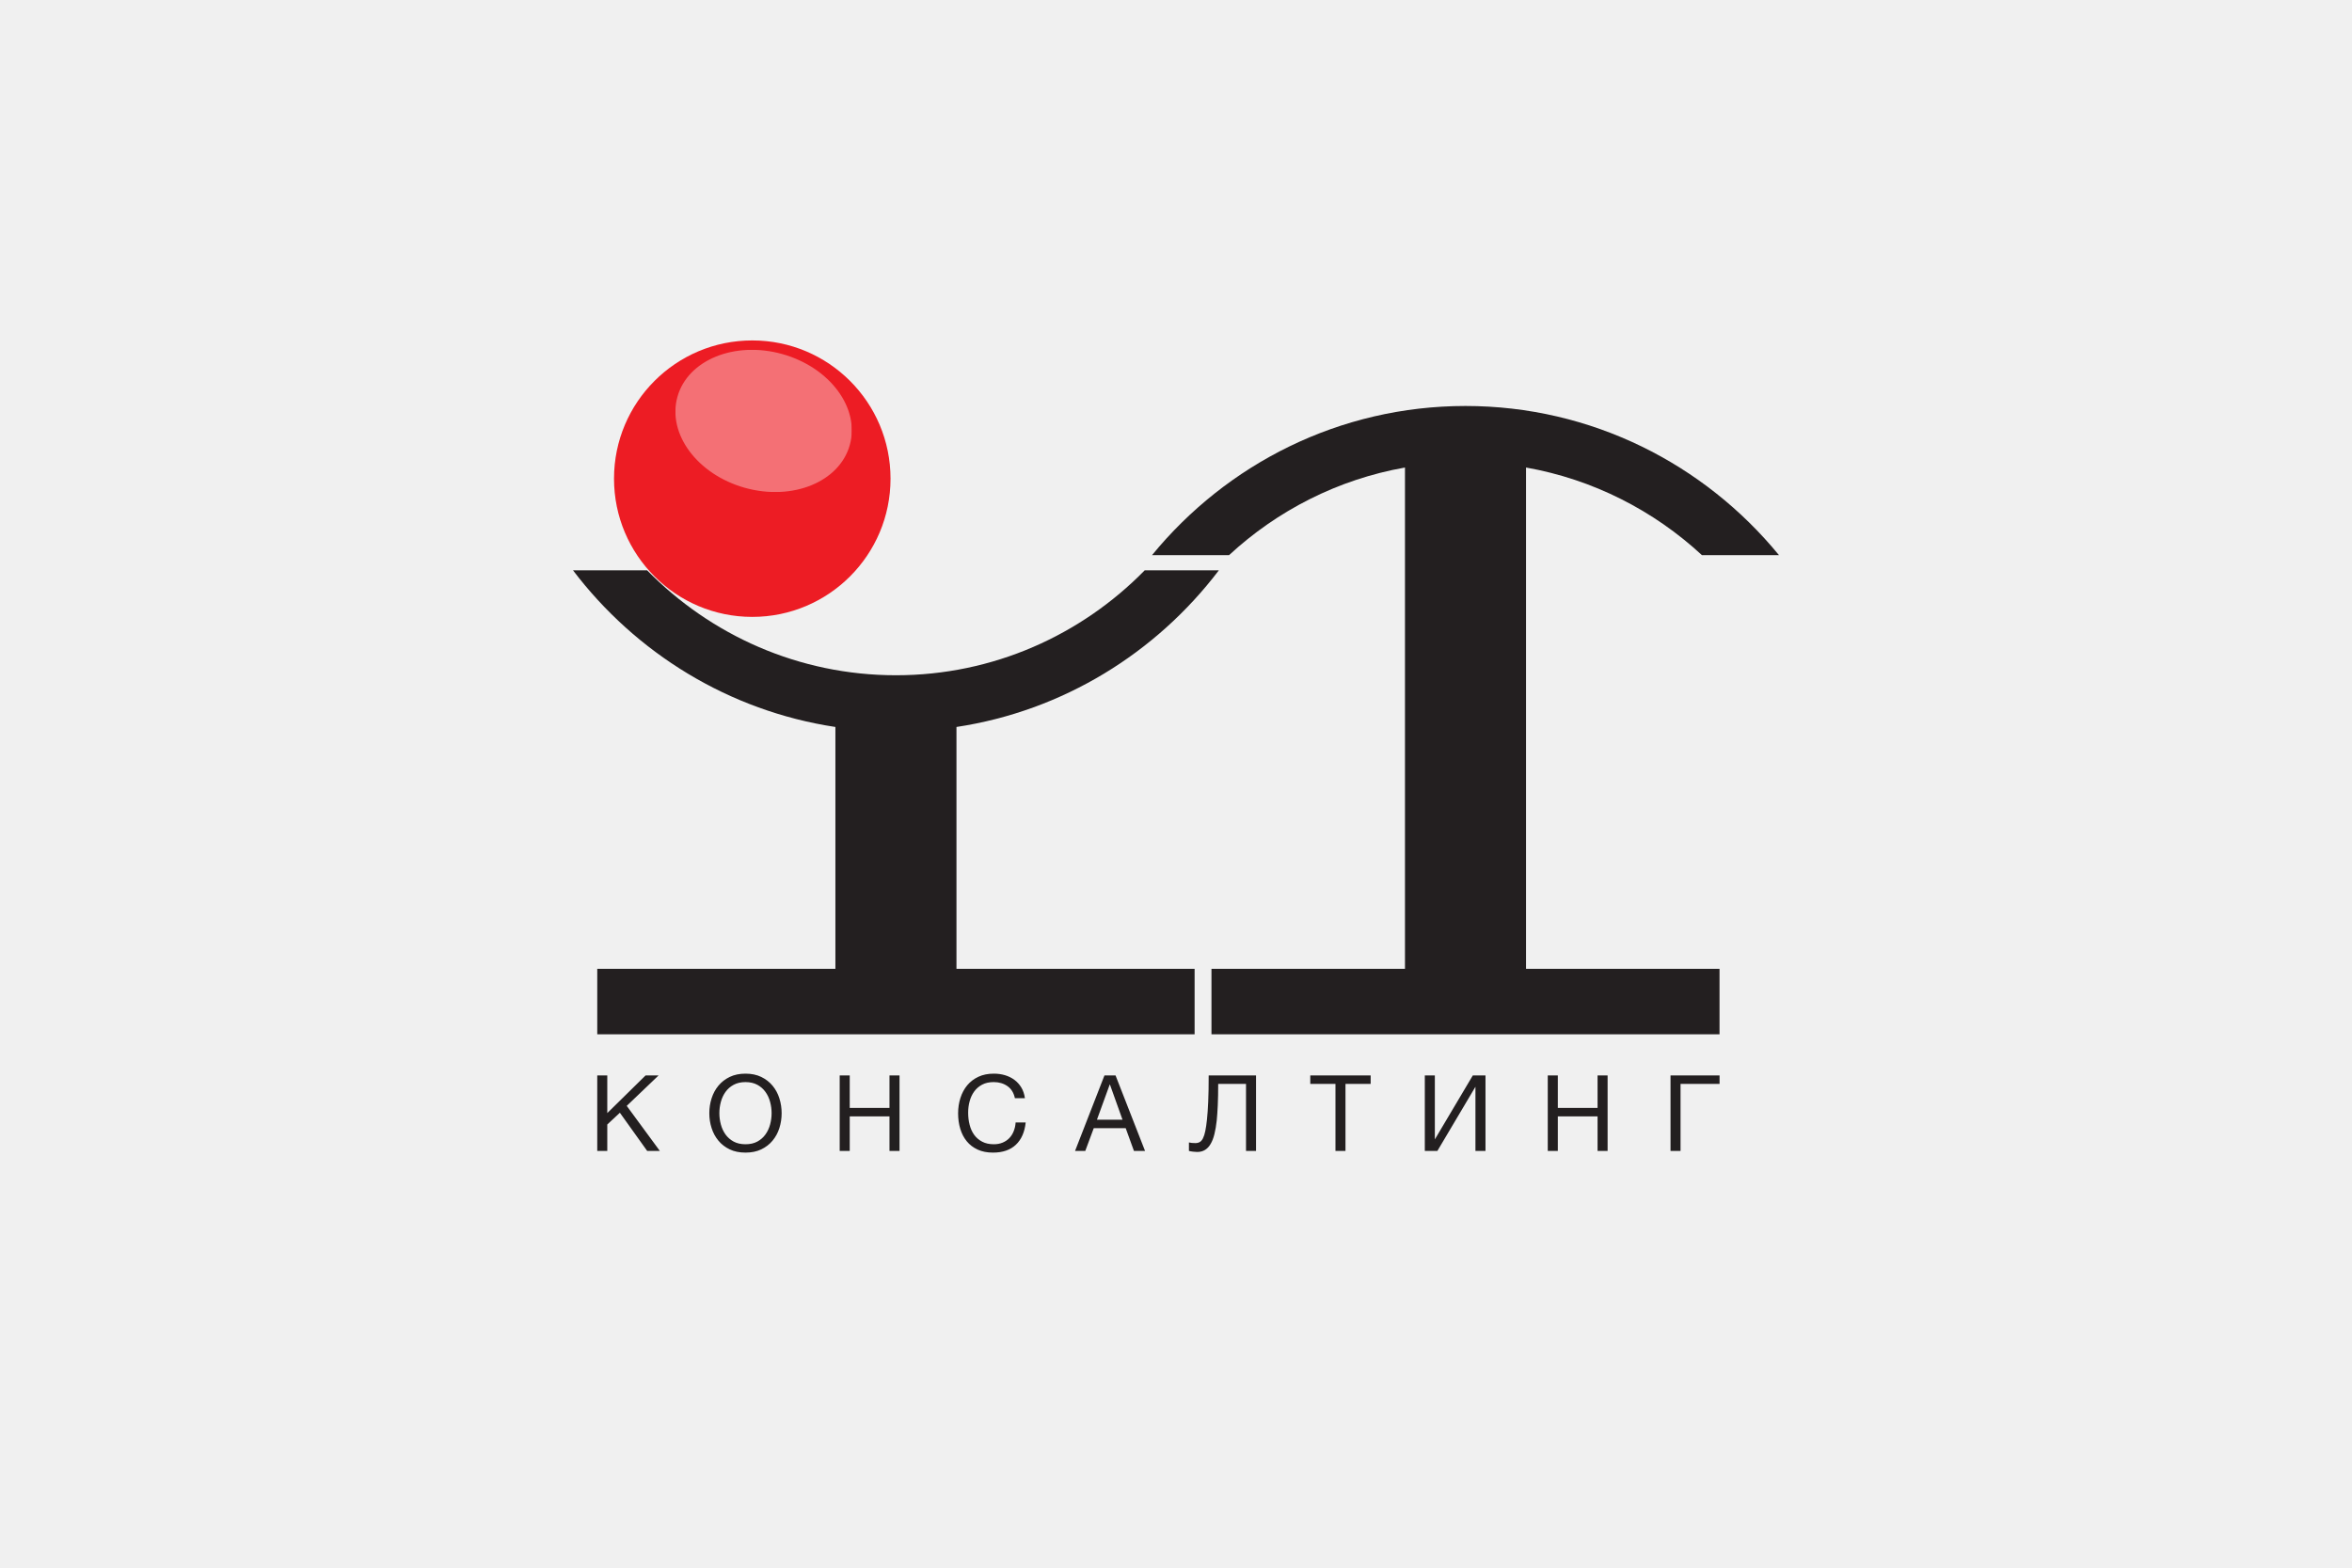
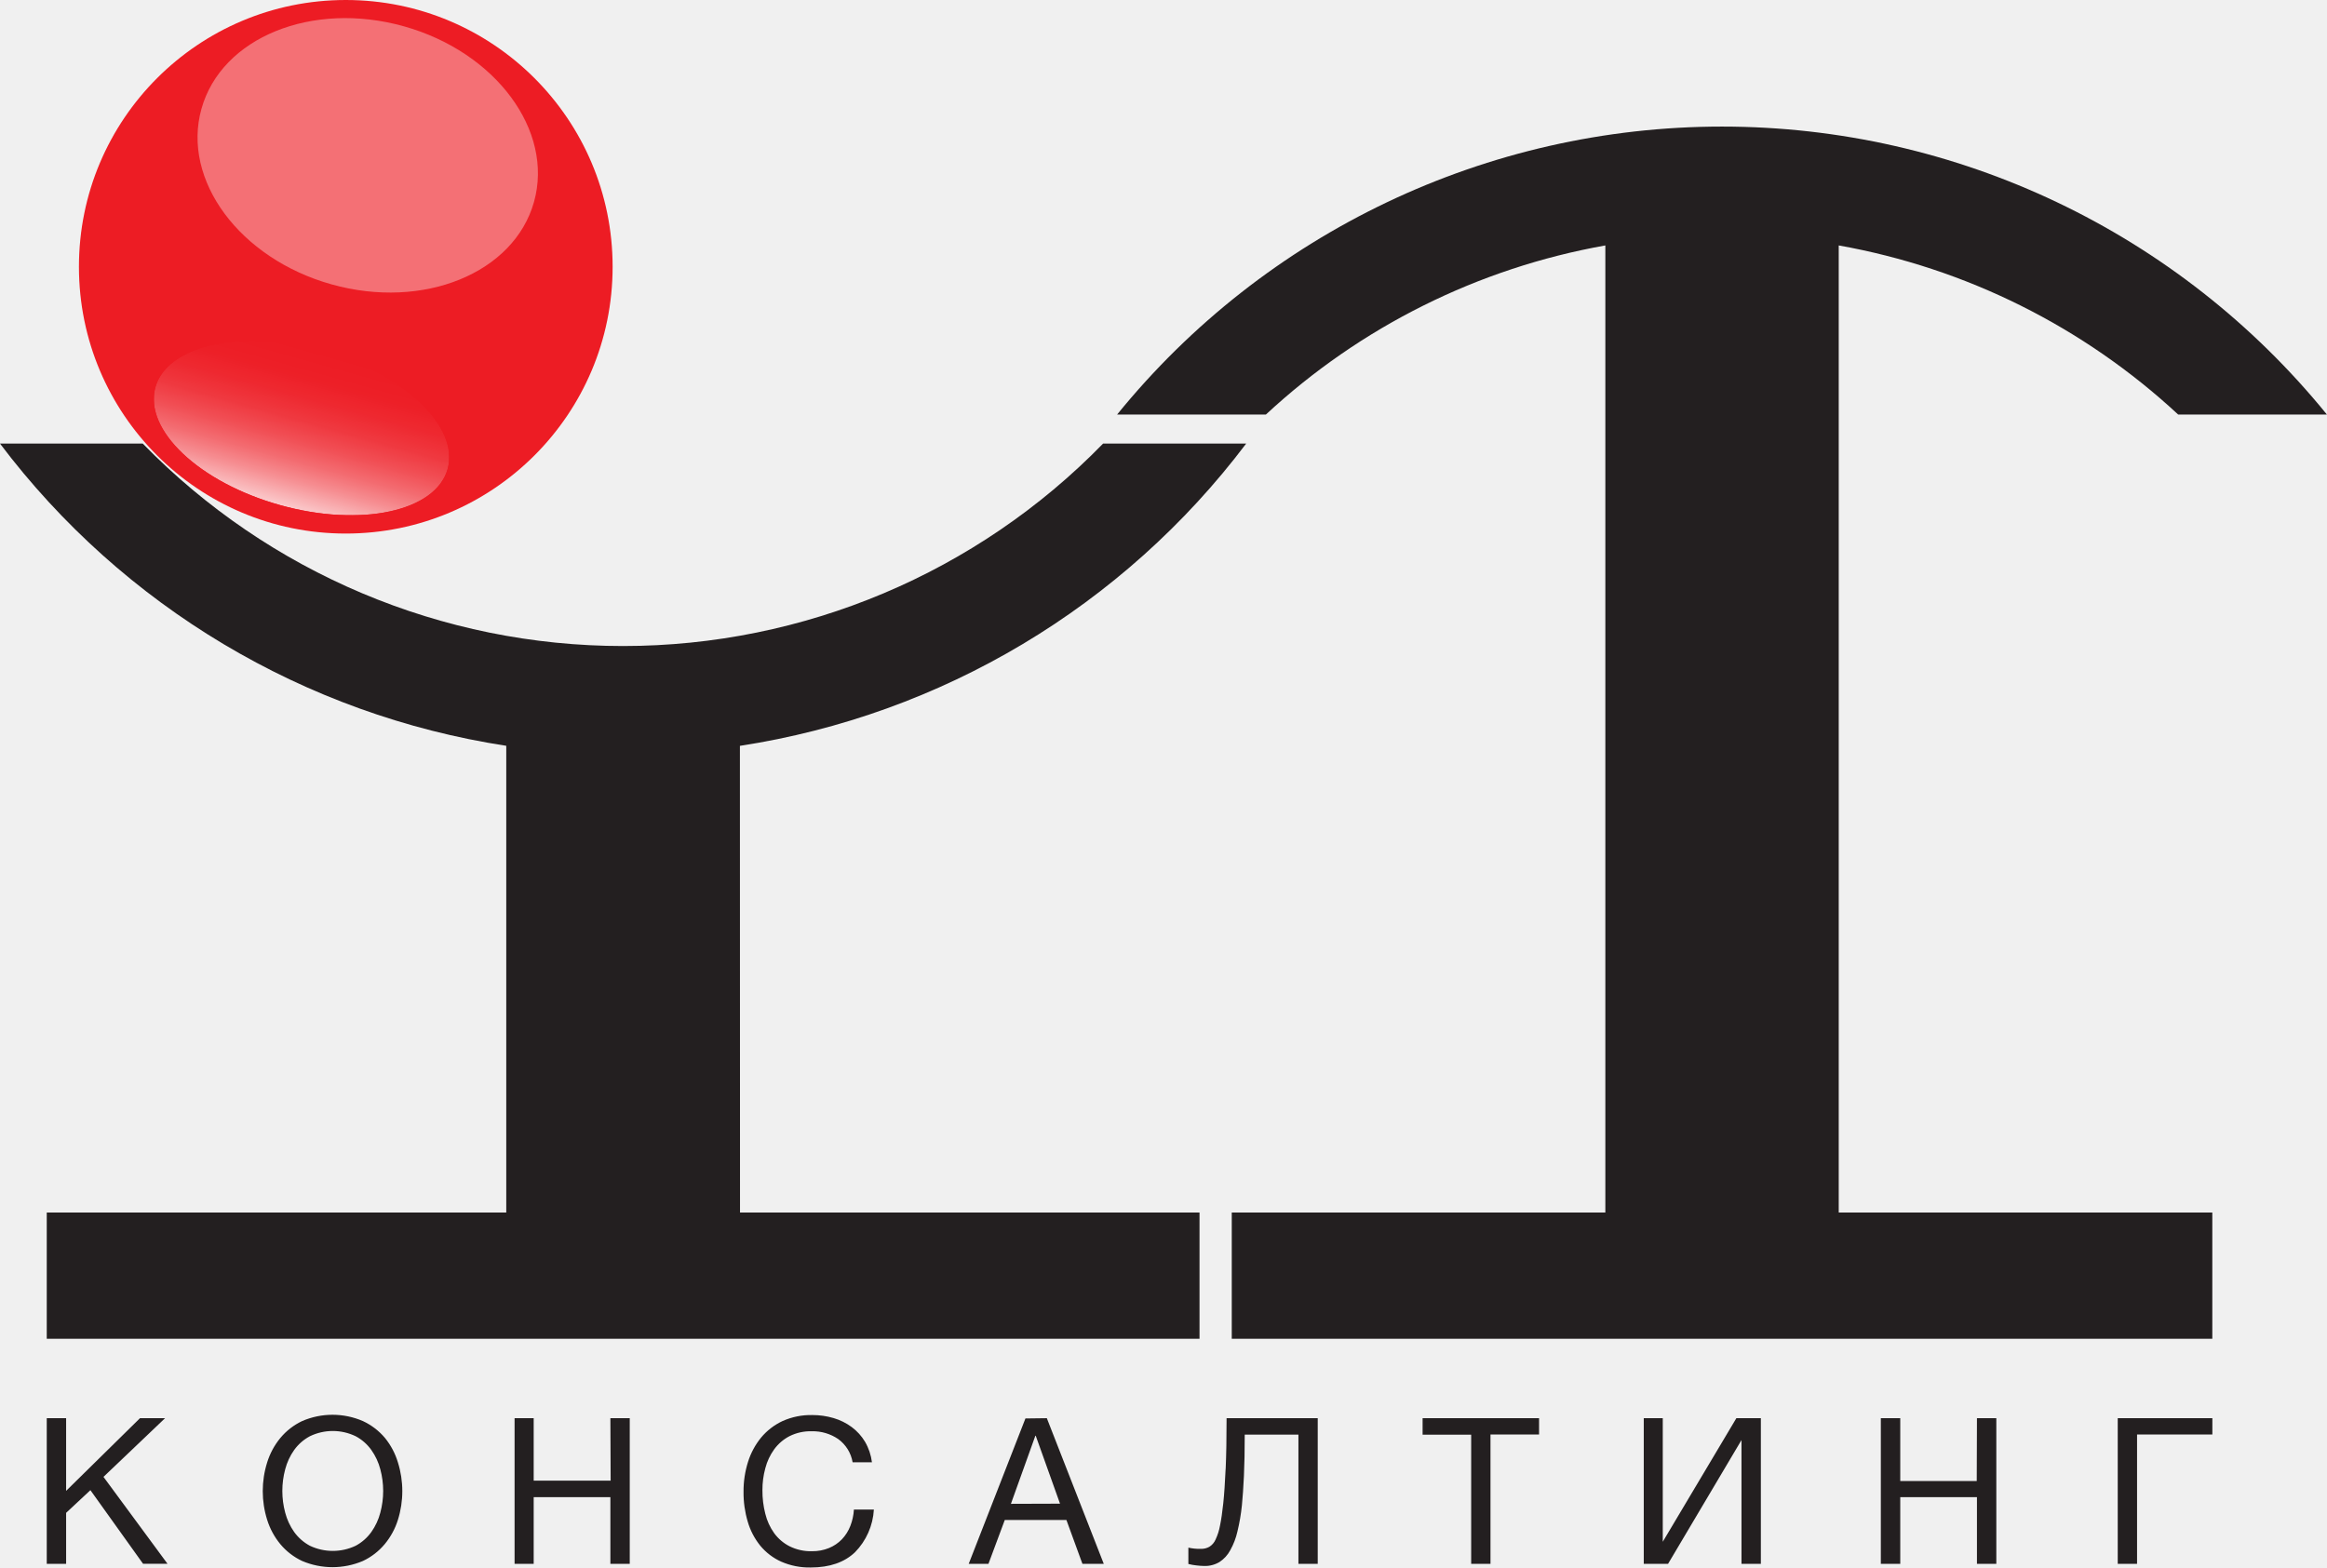
- <svg xmlns="http://www.w3.org/2000/svg" viewBox="0 0 1062.987 708.662" height="708.662" width="1062.987" xml:space="preserve" version="1.1" id="svg2">
-   <defs id="defs6">
-     <clipPath id="clipPath16" clipPathUnits="userSpaceOnUse">
-       <path id="path18" d="m 0,566.93 850.39,0 L 850.39,0 0,0 0,566.93 Z" />
+ <svg xmlns="http://www.w3.org/2000/svg" viewBox="0 0 436.02 293.71">
+   <defs>
+     <style>.cls-1{fill:url(#Безымянный_градиент_3);}.cls-2{fill:none;}.cls-3{fill:#ed1c24;}.cls-4{fill:#231f20;}.cls-5{fill:#fff;opacity:0.37;}.cls-6{clip-path:url(#clip-path);}.cls-7{mask:url(#mask);}.cls-8{fill:url(#Безымянный_градиент_2);}</style>
+     <linearGradient id="Безымянный_градиент_3" x1="46.48" y1="161.9" x2="38.42" y2="190.73" gradientTransform="translate(14.04 -96.06)" gradientUnits="userSpaceOnUse">
+       <stop offset="0" />
+       <stop offset="0.17" stop-color="#030303" />
+       <stop offset="0.31" stop-color="#0e0e0e" />
+       <stop offset="0.45" stop-color="#202020" />
+       <stop offset="0.58" stop-color="#393939" />
+       <stop offset="0.71" stop-color="#5a5a5a" />
+       <stop offset="0.83" stop-color="#818181" />
+       <stop offset="0.95" stop-color="#b0b0b0" />
+       <stop offset="1" stop-color="#c4c4c4" />
+     </linearGradient>
+     <clipPath id="clip-path">
+       <path class="cls-2" d="M29.12,72.58c-2.23,8,8.22,17.85,23.34,22.08s29.18,1.21,31.41-6.75S75.65,70.07,60.53,65.83s-29.18-1.21-31.41,6.75" />
    </clipPath>
-     <clipPath id="clipPath40" clipPathUnits="userSpaceOnUse">
-       <path id="path42" d="m 244.196,440.421 63.786,0 0,-51.431 -63.786,0 0,51.431 z" />
-     </clipPath>
-     <clipPath id="clipPath56" clipPathUnits="userSpaceOnUse">
-       <path id="path58" d="m 236.301,371.236 c -2.23,-7.963 8.219,-17.849 23.338,-22.084 l 0,0 c 15.119,-4.233 29.183,-1.212 31.413,6.749 l 0,0 c 2.23,7.963 -8.219,17.849 -23.338,22.083 l 0,0 c -4.638,1.299 -9.179,1.915 -13.307,1.915 l 0,0 c -9.33,10e-4 -16.56,-3.144 -18.106,-8.663" />
-     </clipPath>
-     <clipPath id="clipPath64" clipPathUnits="userSpaceOnUse">
-       <path id="path66" d="m 234.071,382.219 59.211,0 0,-37.301 -59.211,0 0,37.301 z" />
-     </clipPath>
-     <clipPath id="clipPath68" clipPathUnits="userSpaceOnUse">
-       <path id="path70" d="m 234.071,382.218 59.211,0 0,-37.3 -59.211,0 0,37.3 z" />
-     </clipPath>
-     <clipPath id="clipPath72" clipPathUnits="userSpaceOnUse">
-       <path id="path74" d="m 236.001,347.237 55.351,0 0,32.663 -55.351,0 0,-32.663 z" />
-     </clipPath>
-     <linearGradient id="linearGradient76" spreadMethod="pad" gradientTransform="matrix(-8.064877,-28.83244,-28.83244,8.064877,267.707,377.9775)" gradientUnits="userSpaceOnUse" y2="0" x2="1" y1="0" x1="0">
-       <stop id="stop78" offset="0" style="stop-opacity:1;stop-color:#231f20" />
-       <stop id="stop80" offset="0.556" style="stop-opacity:1;stop-color:#231f20" />
-       <stop id="stop82" offset="1" style="stop-opacity:1;stop-color:#cccbcb" />
-     </linearGradient>
-     <mask id="mask84" height="1" width="1" y="0" x="0" maskUnits="userSpaceOnUse">
-       <g id="g86">
-         <g id="g88" clip-path="url(#clipPath64)">
-           <path id="path90" style="fill:#000000;fill-opacity:1;fill-rule:nonzero;stroke:none" d="m 234.071,382.218 59.21,0 0,-37.3 -59.21,0 0,37.3 z" />
-           <g id="g92">
-             <g id="g94" />
-             <g id="g96">
-               <g id="g98" clip-path="url(#clipPath68)">
-                 <g id="g100">
-                   <g id="g102" clip-path="url(#clipPath72)">
-                     <g id="g104">
-                       <g id="g106">
-                         <path id="path108" style="fill:url(#linearGradient76);stroke:none" d="m 236.001,347.237 55.351,0 0,32.663 -55.351,0 0,-32.663 z" />
-                       </g>
-                     </g>
-                   </g>
-                 </g>
-               </g>
-             </g>
-           </g>
-         </g>
-       </g>
+     <mask id="mask" x="26.89" y="61.6" width="59.21" height="37.3" maskUnits="userSpaceOnUse">
+       <rect class="cls-1" x="28.82" y="63.92" width="55.35" height="32.66" />
    </mask>
-     <clipPath id="clipPath114" clipPathUnits="userSpaceOnUse">
-       <path id="path116" d="m 234.071,382.219 59.211,0 0,-37.301 -59.211,0 0,37.301 z" />
-     </clipPath>
-     <linearGradient id="linearGradient122" spreadMethod="pad" gradientTransform="matrix(-8.0854,-28.83245,-28.83245,8.0854,267.718,377.9801)" gradientUnits="userSpaceOnUse" y2="0" x2="1" y1="0" x1="0">
-       <stop id="stop124" offset="0" style="stop-opacity:1;stop-color:#ffffff" />
-       <stop id="stop126" offset="1" style="stop-opacity:1;stop-color:#ffffff" />
+     <linearGradient id="Безымянный_градиент_2" x1="60.53" y1="65.84" x2="52.45" y2="94.67" gradientUnits="userSpaceOnUse">
+       <stop offset="0" stop-color="#fff" />
+       <stop offset="1" stop-color="#fff" />
    </linearGradient>
  </defs>
-   <g transform="matrix(1.25,0,0,-1.25,0,708.6625)" id="g10">
-     <g id="g12">
-       <g clip-path="url(#clipPath16)" id="g14">
-         <g transform="translate(321.979,393.8304)" id="g20">
-           <path id="path22" style="fill:#ed1c24;fill-opacity:1;fill-rule:nonzero;stroke:none" d="m 0,0 c 0,-27.606 -22.382,-49.99 -49.99,-49.99 -27.606,0 -49.985,22.384 -49.985,49.99 0,27.608 22.379,49.988 49.985,49.988 C -22.382,49.988 0,27.608 0,0" />
-         </g>
-         <g transform="translate(577.6172,166.2806)" id="g24">
-           <path id="path26" style="fill:#231f20;fill-opacity:1;fill-rule:nonzero;stroke:none" d="m 0,0 -14.371,0 0,11.735 -3.636,0 0,-27.293 3.636,0 0,12.493 14.371,0 0,-12.493 3.628,0 0,27.293 L 0,11.735 0,0 Z m -58.834,-11.392 0,23.127 -3.628,0 0,-27.293 4.547,0 13.759,23.2 0,-23.2 3.634,0 0,27.293 -4.587,0 -13.725,-23.127 z m -45.037,20.068 9.103,0 0,-24.234 3.623,0 0,24.234 9.104,0 0,3.059 -21.83,0 0,-3.059 z m -36.906,-6.417 c -0.118,-2.582 -0.257,-4.725 -0.441,-6.426 -0.178,-1.682 -0.38,-3.078 -0.612,-4.185 -0.226,-1.113 -0.506,-1.993 -0.839,-2.641 -0.328,-0.651 -0.713,-1.103 -1.168,-1.354 -0.453,-0.262 -0.978,-0.384 -1.59,-0.384 -0.943,0 -1.714,0.074 -2.324,0.232 l 0,-3.059 c 0.355,-0.099 0.843,-0.197 1.469,-0.27 0.623,-0.072 1.131,-0.11 1.516,-0.11 1.089,0 2.042,0.246 2.845,0.746 0.801,0.49 1.486,1.224 2.037,2.192 0.569,0.966 1.024,2.152 1.36,3.559 0.354,1.396 0.622,3.022 0.825,4.859 0.152,1.517 0.28,3.365 0.38,5.519 0.103,2.153 0.152,4.735 0.152,7.739 l 10.058,0 0,-24.234 3.623,0 0,27.293 -17.121,0 c 0,-3.751 -0.054,-6.906 -0.17,-9.476 m -40.233,-6.535 0,0 4.626,12.726 0.073,0 4.552,-12.726 -9.251,0 z m 2.718,16.011 -10.628,-27.293 3.701,0 3.058,8.216 11.553,0 2.98,-8.216 4.013,0 -10.664,27.293 -4.013,0 z M -211.1,-8.413 c -0.38,-0.966 -0.906,-1.797 -1.579,-2.502 -0.673,-0.703 -1.487,-1.247 -2.435,-1.645 -0.936,-0.392 -1.994,-0.587 -3.168,-0.587 -1.634,0 -3.035,0.304 -4.198,0.918 -1.182,0.611 -2.141,1.431 -2.894,2.459 -0.752,1.039 -1.303,2.238 -1.658,3.634 -0.368,1.389 -0.538,2.863 -0.538,4.416 0,1.427 0.17,2.803 0.538,4.124 0.355,1.334 0.906,2.51 1.658,3.538 0.753,1.034 1.707,1.86 2.871,2.47 1.148,0.613 2.549,0.918 4.184,0.918 1.909,0 3.56,-0.487 4.949,-1.456 1.389,-0.966 2.283,-2.422 2.698,-4.356 l 3.623,0 c -0.195,1.451 -0.63,2.729 -1.291,3.843 -0.668,1.107 -1.499,2.032 -2.49,2.765 -0.993,0.74 -2.129,1.31 -3.403,1.689 -1.271,0.38 -2.618,0.569 -4.049,0.569 -2.117,0 -3.978,-0.373 -5.58,-1.126 -1.604,-0.753 -2.95,-1.779 -4.039,-3.078 -1.076,-1.297 -1.897,-2.826 -2.46,-4.57 -0.562,-1.744 -0.843,-3.61 -0.843,-5.598 0,-1.989 0.256,-3.848 0.784,-5.579 0.524,-1.74 1.308,-3.244 2.354,-4.517 1.046,-1.271 2.355,-2.275 3.934,-2.998 1.579,-0.728 3.426,-1.088 5.543,-1.088 3.518,0 6.277,0.955 8.279,2.85 2,1.897 3.176,4.577 3.537,8.04 l -3.636,0 c -0.066,-1.114 -0.306,-2.164 -0.691,-3.133 M -256.015,0 l -14.372,0 0,11.735 -3.629,0 0,-27.293 3.629,0 0,12.493 14.372,0 0,-12.493 3.629,0 0,27.293 -3.629,0 0,-11.735 z m -43.159,-5.983 0,0 c -0.36,-1.341 -0.911,-2.54 -1.682,-3.617 -0.76,-1.065 -1.744,-1.933 -2.937,-2.582 -1.199,-0.648 -2.632,-0.965 -4.282,-0.965 -1.666,0 -3.085,0.317 -4.284,0.965 -1.199,0.649 -2.179,1.517 -2.95,2.582 -0.758,1.077 -1.321,2.276 -1.676,3.617 -0.361,1.34 -0.538,2.697 -0.538,4.069 0,1.383 0.177,2.739 0.538,4.073 0.355,1.336 0.918,2.545 1.676,3.611 0.771,1.076 1.751,1.934 2.95,2.582 1.199,0.649 2.618,0.978 4.284,0.978 1.65,0 3.083,-0.329 4.282,-0.978 1.193,-0.648 2.177,-1.506 2.937,-2.582 0.771,-1.066 1.322,-2.275 1.682,-3.611 0.361,-1.334 0.538,-2.69 0.538,-4.073 0,-1.372 -0.177,-2.729 -0.538,-4.069 m 0.881,14.01 c -1.096,1.328 -2.46,2.38 -4.094,3.175 -1.627,0.784 -3.524,1.182 -5.688,1.182 -2.167,0 -4.069,-0.398 -5.702,-1.182 -1.629,-0.795 -3,-1.847 -4.089,-3.175 -1.101,-1.327 -1.915,-2.844 -2.465,-4.569 -0.551,-1.72 -0.826,-3.514 -0.826,-5.372 0,-1.885 0.275,-3.684 0.826,-5.386 0.55,-1.712 1.364,-3.23 2.465,-4.552 1.089,-1.321 2.46,-2.372 4.089,-3.155 1.633,-0.778 3.535,-1.163 5.702,-1.163 2.164,0 4.061,0.385 5.688,1.163 1.634,0.783 2.998,1.834 4.094,3.155 1.096,1.322 1.927,2.84 2.465,4.552 0.551,1.702 0.821,3.501 0.821,5.386 0,1.858 -0.27,3.652 -0.821,5.372 -0.538,1.725 -1.369,3.242 -2.465,4.569 m -41.208,3.708 -4.704,0 -13.84,-13.612 0,13.612 -3.629,0 0,-27.293 3.629,0 0,9.557 4.551,4.246 9.869,-13.803 4.577,0 -11.966,16.287 11.513,11.006 z m 365.878,-27.293 3.623,0 0,24.234 14.108,0 0,3.059 -17.731,0 0,-27.293 z" />
-         </g>
-         <g transform="translate(507.9834,397.8587)" id="g28">
-           <path id="path30" style="fill:#231f20;fill-opacity:1;fill-rule:nonzero;stroke:none" d="m 0,0 0,-181.293 -69.964,0 0,-23.672 183.693,0 0,23.672 -69.961,0 0,181.293 c 24.258,-4.286 46.162,-15.556 63.598,-31.686 l 27.856,0 C 108.263,1.239 67.464,22.255 21.881,22.255 c -45.584,0 -86.383,-21.016 -113.336,-53.941 l 27.854,0 C -46.182,-15.556 -24.266,-4.286 0,0" />
-         </g>
-         <g transform="translate(345.8213,304.033)" id="g32">
-           <path id="path34" style="fill:#231f20;fill-opacity:1;fill-rule:nonzero;stroke:none" d="m 0,0 c 38.53,5.824 72.197,26.778 94.862,56.642 l -26.806,0 C 45.11,33.232 13.265,18.702 -21.886,18.702 c -35.151,0 -67.009,14.53 -89.954,37.94 l -26.797,0 C -115.982,26.778 -82.303,5.824 -43.772,0 l 0,-87.467 -86.104,0 0,-23.672 215.978,0 0,23.672 L 0,-87.467 0,0 Z" />
-         </g>
-         <g id="g36">
-           <g id="g38" />
-           <g id="g44">
-             <g style="opacity:0.37" id="g46" clip-path="url(#clipPath40)">
-               <g id="g48" transform="translate(244.9302,423.4319)">
-                 <path id="path50" style="fill:#ffffff;fill-opacity:1;fill-rule:nonzero;stroke:none" d="m 0,0 c -3.74,-13.355 7.178,-28.089 24.386,-32.909 17.209,-4.819 34.191,2.101 37.932,15.456 C 66.058,-4.098 55.14,10.636 37.931,15.456 20.723,20.275 3.74,13.355 0,0" />
-               </g>
-             </g>
-           </g>
-         </g>
-       </g>
-     </g>
-     <g id="g52">
-       <g clip-path="url(#clipPath56)" id="g54">
-         <g id="g60">
-           <g id="g62" />
-           <g mask="url(#mask84)" id="g110">
-             <g id="g112" />
-             <g id="g128">
-               <g id="g130" clip-path="url(#clipPath114)">
-                 <g id="g132">
-                   <g id="g134">
-                     <g id="g136">
-                       <g id="g138">
-                         <path id="path140" style="fill:url(#linearGradient122);stroke:none" d="m 234.071,344.918 59.21,0 0,37.3 -59.21,0 0,-37.3 z" />
-                       </g>
-                     </g>
-                   </g>
-                 </g>
-               </g>
-             </g>
-           </g>
+   <g id="Слой_2" data-name="Слой 2">
+     <g id="Слой_1-2" data-name="Слой 1">
+       <path class="cls-3" d="M114.79,50a50,50,0,1,1-50-50,50,50,0,0,1,50,50" />
+       <path class="cls-4" d="M396.81,293.1h3.62V268.86h14.11V265.8H396.81ZM30.93,265.8h-4.7L12.39,279.42V265.8H8.76V293.1h3.63v-9.56l4.55-4.25,9.87,13.8h4.58l-12-16.29Zm41.21,3.71A12.05,12.05,0,0,0,68,266.34a14.32,14.32,0,0,0-11.39,0,12,12,0,0,0-4.09,3.18,13.46,13.46,0,0,0-2.46,4.57,17.92,17.92,0,0,0,0,10.76,13.45,13.45,0,0,0,2.46,4.55,11.9,11.9,0,0,0,4.09,3.16,14.52,14.52,0,0,0,11.39,0,11.94,11.94,0,0,0,4.09-3.16,13.34,13.34,0,0,0,2.47-4.55,18,18,0,0,0,0-10.76A13.35,13.35,0,0,0,72.14,269.51Zm-.88,14h0a11.05,11.05,0,0,1-1.68,3.62,8.61,8.61,0,0,1-2.94,2.58,10,10,0,0,1-8.57,0,8.7,8.7,0,0,1-2.95-2.58,11.17,11.17,0,0,1-1.68-3.62,15.67,15.67,0,0,1,0-8.14,11.09,11.09,0,0,1,1.68-3.61,8.59,8.59,0,0,1,2.95-2.58,9.86,9.86,0,0,1,8.57,0,8.5,8.5,0,0,1,2.94,2.58,11,11,0,0,1,1.68,3.61,15.67,15.67,0,0,1,0,8.14Zm43.16-6H100V265.8H96.42V293.1H100V280.6h14.37V293.1H118V265.8h-3.63ZM159.33,286a7.61,7.61,0,0,1-1.58,2.5,7.14,7.14,0,0,1-2.43,1.64,8.13,8.13,0,0,1-3.17.59,8.9,8.9,0,0,1-4.2-.92,8.18,8.18,0,0,1-2.89-2.46,10.51,10.51,0,0,1-1.66-3.63,17.21,17.21,0,0,1-.54-4.42,15.32,15.32,0,0,1,.54-4.12,10.47,10.47,0,0,1,1.66-3.54,8.24,8.24,0,0,1,2.87-2.47,8.81,8.81,0,0,1,4.18-.92,8.44,8.44,0,0,1,4.95,1.46,6.78,6.78,0,0,1,2.7,4.36h3.62a10.08,10.08,0,0,0-1.29-3.84,9.52,9.52,0,0,0-2.49-2.76,10.84,10.84,0,0,0-3.4-1.69,14.06,14.06,0,0,0-4-.57,13,13,0,0,0-5.58,1.13,11.66,11.66,0,0,0-4,3.08,13.64,13.64,0,0,0-2.46,4.57,18.13,18.13,0,0,0-.84,5.6,19,19,0,0,0,.78,5.58,12.89,12.89,0,0,0,2.35,4.52,10.88,10.88,0,0,0,3.93,3,13.13,13.13,0,0,0,5.54,1.09q5.28,0,8.28-2.85a12.42,12.42,0,0,0,3.54-8H160A10.05,10.05,0,0,1,159.33,286Zm32.81-20.15L181.51,293.1h3.7l3.06-8.22h11.55l3,8.22h4L196.15,265.8Zm-2.72,16h0L194,269.09h.07l4.55,12.73Zm40.23-6.54c-.12,2.58-.26,4.72-.44,6.43s-.38,3.08-.61,4.18a10.49,10.49,0,0,1-.84,2.64,3,3,0,0,1-1.17,1.35,3.1,3.1,0,0,1-1.59.38,9.49,9.49,0,0,1-2.33-.23v3.06a9.73,9.73,0,0,0,1.47.27,13.72,13.72,0,0,0,1.52.11,5.27,5.27,0,0,0,2.85-.75,6,6,0,0,0,2-2.19,12.93,12.93,0,0,0,1.36-3.56,36.07,36.07,0,0,0,.83-4.86c.15-1.52.28-3.37.38-5.52s.15-4.73.15-7.74h10.06V293.1h3.62V265.8H229.83Q229.83,271.43,229.66,275.28Zm36.91-6.42h9.1V293.1h3.62V268.86h9.1V265.8H266.56Zm45,20.07V265.8H308V293.1h4.55l13.76-23.2v23.2h3.63V265.8h-4.59Zm58.83-11.39H356.06V265.8h-3.64V293.1h3.64V280.6h14.37V293.1h3.63V265.8h-3.63Z" />
+       <path class="cls-4" d="M300.8,46V227.25h-70v23.67H414.53V227.25h-70V46a125.91,125.91,0,0,1,63.6,31.69H436a146,146,0,0,0-226.68,0H237.2A125.82,125.82,0,0,1,300.8,46" />
+       <path class="cls-4" d="M138.64,139.79A146.8,146.8,0,0,0,233.5,83.14H206.69a125.62,125.62,0,0,1-89.94,37.94,125.65,125.65,0,0,1-90-37.94H0a146.78,146.78,0,0,0,94.86,56.64v87.47H8.76v23.67h216V227.25h-86.1Z" />
+       <path class="cls-5" d="M37.75,20.39C34,33.74,44.92,48.48,62.13,53.3s34.19-2.1,37.93-15.46S92.89,9.75,75.68,4.93,41.49,7,37.75,20.39" />
+       <g class="cls-6">
+         <g class="cls-7">
+           <rect class="cls-8" x="26.89" y="61.6" width="59.21" height="37.3" />
        </g>
      </g>
    </g>
  </g>
</svg>
